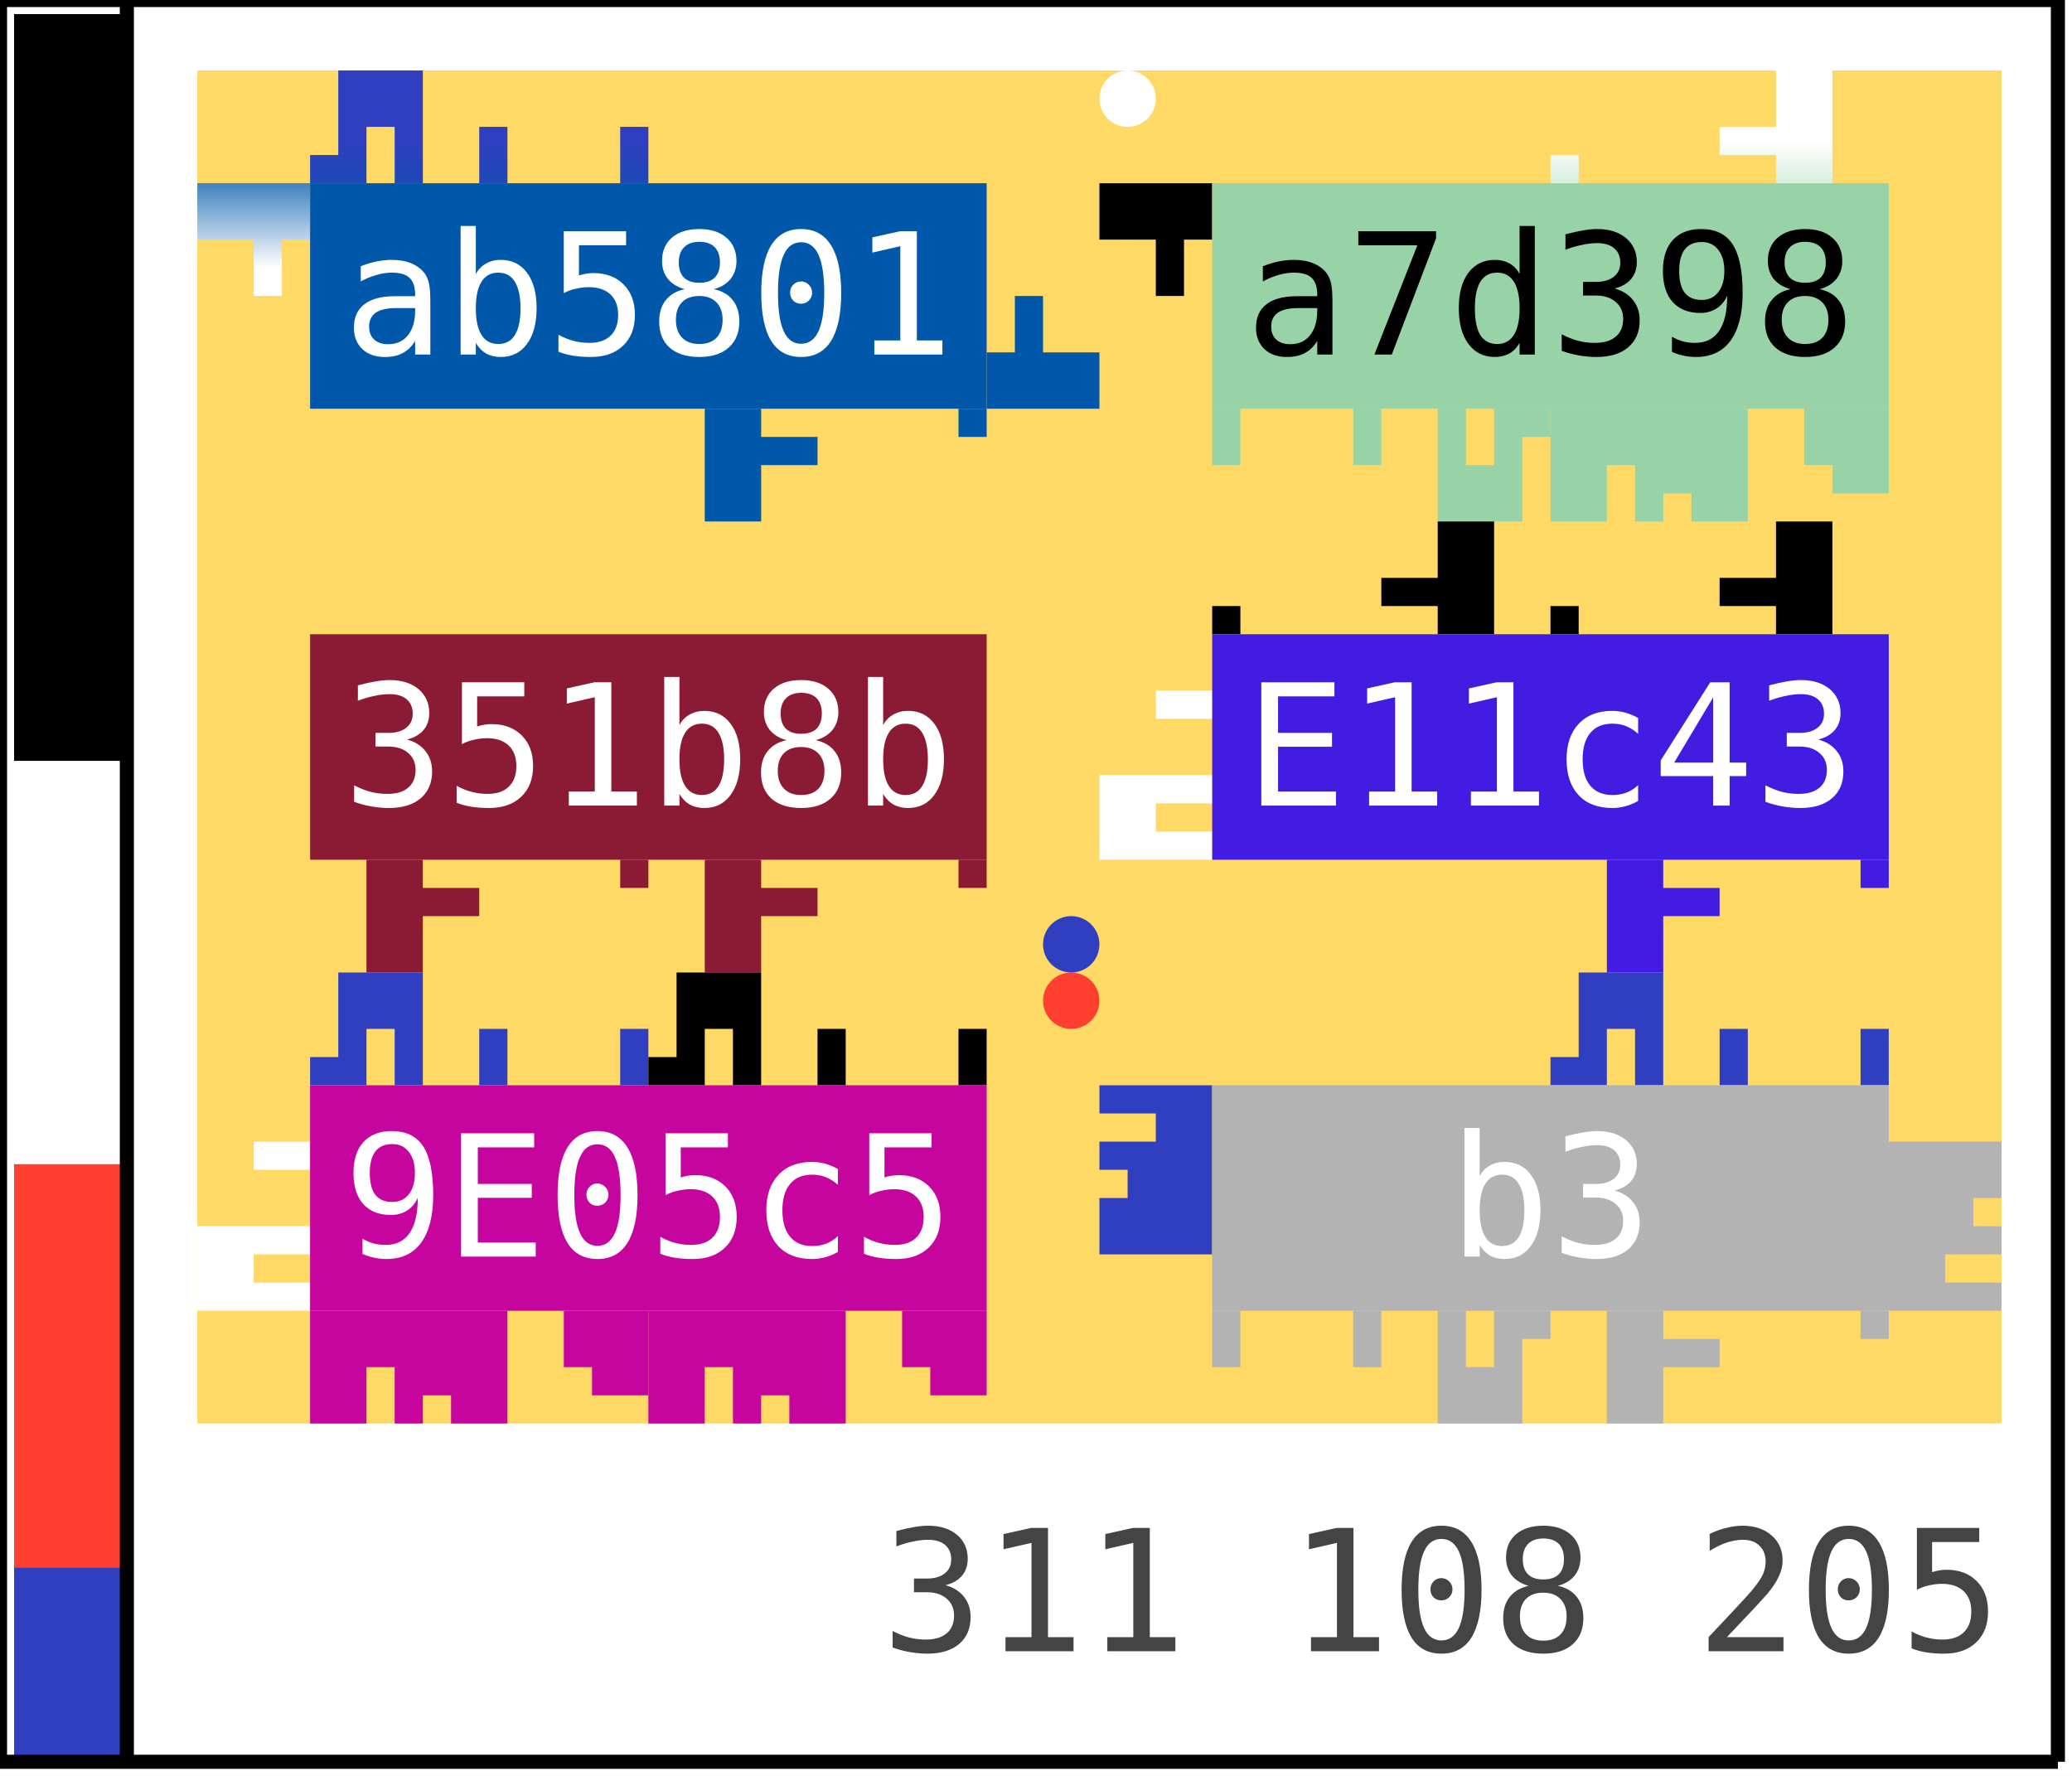
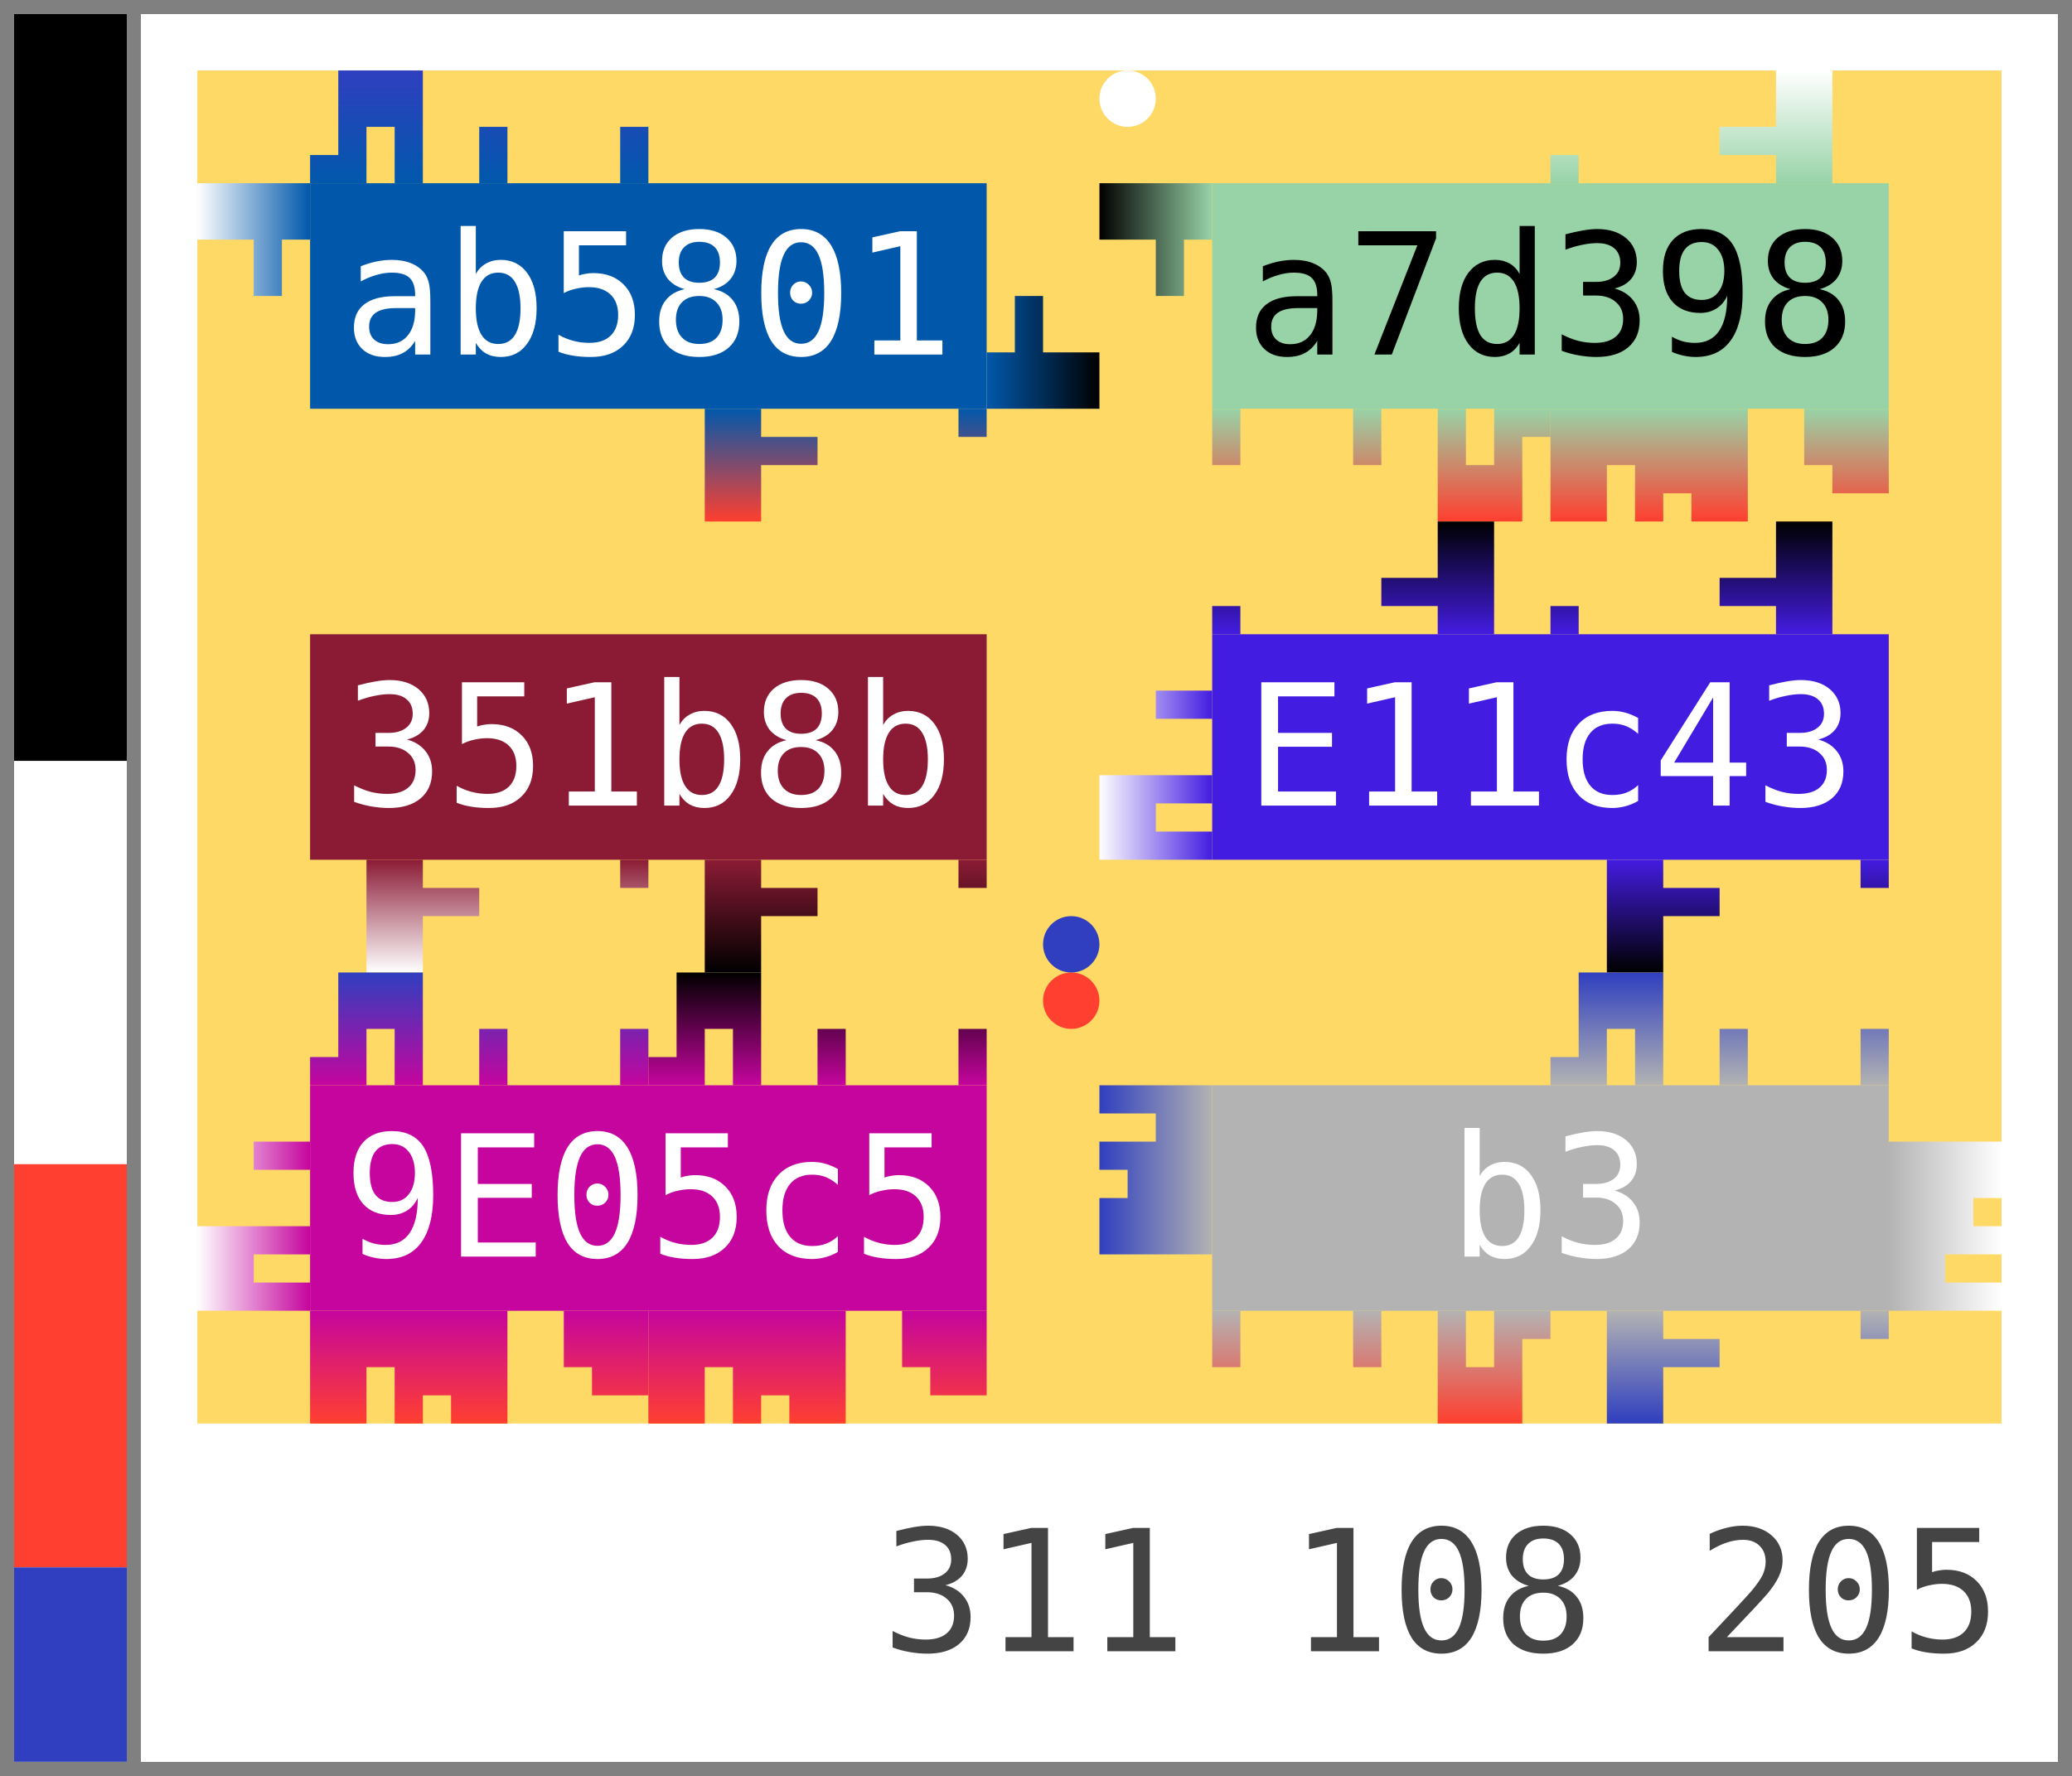
<svg xmlns="http://www.w3.org/2000/svg" width="147.0" height="126.0">
  <defs data-v3-clip-seq="7">
    <clipPath id="grid-clip">
      <rect x="14.0" y="5.0" width="128.0" height="96.0" />
    </clipPath>
    <path id="c1" d="M0,8 L0,6 L2,6 L2,0 L8,0 L8,8 L6,8 L6,4 L4,4 L4,8 Z M12,4 L14,4 L14,8 L12,8 Z M22,4 L24,4 L24,8 L22,8 Z" fill-rule="evenodd" />
    <path id="c2" d="M0,8 L0,2 L4,2 L4,4 L6,4 L6,8 L10,8 L10,2 L10,0 L24,0 L24,8 Z M18,0 L20,0 L20,4 L18,4 Z M14,0 L16,0 L16,2 L14,2 Z" fill-rule="evenodd" />
    <path id="c3" d="M16,0 L20,0 L20,8 L16,8 L16,6 L12,6 L12,4 L16,4 Z M0,6 L2,6 L2,8 L0,8 Z" fill-rule="evenodd" />
    <path id="p1" d="M0,8 L0,4 L3,3 L4,0 L12,0 L16,8 Z" fill-rule="evenodd" />
    <path id="p2" d="M16,0 L12,4 L8,8 L14,8 L18,0 L22,8 L24,8 L24,4 L20,0 Z" fill-rule="evenodd" />
    <path id="p3" d="M0,2 L4,0 L6,4 L10,8 L0,8 Z M20,8 L24,4 L24,8 Z" fill-rule="evenodd" />
-     <linearGradient id="g0" gradientUnits="userSpaceOnUse" x1="34.0" y1="13.0" x2="34.0" y2="5.0">
-       <stop offset="0%" stop-color="#0158ab" />
-       <stop offset="100%" stop-color="#2f3fbf" />
-     </linearGradient>
-     <linearGradient id="g1" gradientUnits="userSpaceOnUse" x1="70.0" y1="21.0" x2="78.0" y2="21.0">
+     <linearGradient id="g0" gradientUnits="userSpaceOnUse" x1="12" y1="8" x2="12" y2="0">
+       <stop offset="0%" stop-color="#0158ab" />
+       <stop offset="100%" stop-color="#2f3fbf" />
+     </linearGradient>
+     <linearGradient id="g1" gradientUnits="userSpaceOnUse" x1="12" y1="8" x2="12" y2="0">
      <stop offset="0%" stop-color="#0158ab" />
      <stop offset="100%" stop-color="#000000" />
    </linearGradient>
    <clipPath id="v3clip-0">
      <rect x="70.0" y="13.0" width="8.0" height="16.0" />
    </clipPath>
-     <linearGradient id="g2" gradientUnits="userSpaceOnUse" x1="58.0" y1="29.0" x2="58.0" y2="37.0">
-       <stop offset="0%" stop-color="#0158ab" />
-       <stop offset="100%" stop-color="#ff3f2f" />
-     </linearGradient>
-     <linearGradient id="g3" gradientUnits="userSpaceOnUse" x1="22.0" y1="21.0" x2="14.0" y2="21.0">
+     <linearGradient id="g2" gradientUnits="userSpaceOnUse" x1="12" y1="8" x2="12" y2="0">
+       <stop offset="0%" stop-color="#0158ab" />
+       <stop offset="100%" stop-color="#ff3f2f" />
+     </linearGradient>
+     <linearGradient id="g3" gradientUnits="userSpaceOnUse" x1="12" y1="8" x2="12" y2="0">
      <stop offset="0%" stop-color="#0158ab" />
      <stop offset="100%" stop-color="#ffffff" />
    </linearGradient>
    <clipPath id="v3clip-1">
      <rect x="14.0" y="13.0" width="8.0" height="16.0" />
    </clipPath>
-     <linearGradient id="g4" gradientUnits="userSpaceOnUse" x1="122.0" y1="13.0" x2="122.0" y2="5.0">
-       <stop offset="0%" stop-color="#98d3a7" />
-       <stop offset="100%" stop-color="#ffffff" />
-     </linearGradient>
-     <linearGradient id="g5" gradientUnits="userSpaceOnUse" x1="122.0" y1="29.0" x2="122.0" y2="37.0">
-       <stop offset="0%" stop-color="#98d3a7" />
-       <stop offset="100%" stop-color="#ff3f2f" />
-     </linearGradient>
-     <linearGradient id="g6" gradientUnits="userSpaceOnUse" x1="98.0" y1="29.0" x2="98.0" y2="37.0">
-       <stop offset="0%" stop-color="#98d3a7" />
-       <stop offset="100%" stop-color="#ff3f2f" />
-     </linearGradient>
-     <linearGradient id="g7" gradientUnits="userSpaceOnUse" x1="86.0" y1="21.0" x2="78.0" y2="21.0">
+     <linearGradient id="g4" gradientUnits="userSpaceOnUse" x1="12" y1="8" x2="12" y2="0">
+       <stop offset="0%" stop-color="#98d3a7" />
+       <stop offset="100%" stop-color="#ffffff" />
+     </linearGradient>
+     <linearGradient id="g5" gradientUnits="userSpaceOnUse" x1="12" y1="8" x2="12" y2="0">
+       <stop offset="0%" stop-color="#98d3a7" />
+       <stop offset="100%" stop-color="#ff3f2f" />
+     </linearGradient>
+     <linearGradient id="g6" gradientUnits="userSpaceOnUse" x1="12" y1="8" x2="12" y2="0">
+       <stop offset="0%" stop-color="#98d3a7" />
+       <stop offset="100%" stop-color="#ff3f2f" />
+     </linearGradient>
+     <linearGradient id="g7" gradientUnits="userSpaceOnUse" x1="12" y1="8" x2="12" y2="0">
      <stop offset="0%" stop-color="#98d3a7" />
      <stop offset="100%" stop-color="#000000" />
    </linearGradient>
    <clipPath id="v3clip-2">
      <rect x="78.0" y="13.0" width="8.0" height="16.0" />
    </clipPath>
-     <linearGradient id="g8" gradientUnits="userSpaceOnUse" x1="58.0" y1="61.0" x2="58.0" y2="69.0">
+     <linearGradient id="g8" gradientUnits="userSpaceOnUse" x1="12" y1="8" x2="12" y2="0">
      <stop offset="0%" stop-color="#8b1b35" />
      <stop offset="100%" stop-color="#000000" />
    </linearGradient>
-     <linearGradient id="g9" gradientUnits="userSpaceOnUse" x1="34.0" y1="61.0" x2="34.0" y2="69.0">
+     <linearGradient id="g9" gradientUnits="userSpaceOnUse" x1="12" y1="8" x2="12" y2="0">
      <stop offset="0%" stop-color="#8b1b35" />
      <stop offset="100%" stop-color="#ffffff" />
    </linearGradient>
-     <linearGradient id="g10" gradientUnits="userSpaceOnUse" x1="98.0" y1="45.0" x2="98.0" y2="37.0">
-       <stop offset="0%" stop-color="#431ce1" />
-       <stop offset="100%" stop-color="#000000" />
-     </linearGradient>
-     <linearGradient id="g11" gradientUnits="userSpaceOnUse" x1="122.0" y1="45.0" x2="122.0" y2="37.0">
-       <stop offset="0%" stop-color="#431ce1" />
-       <stop offset="100%" stop-color="#000000" />
-     </linearGradient>
-     <linearGradient id="g12" gradientUnits="userSpaceOnUse" x1="122.0" y1="61.0" x2="122.0" y2="69.0">
-       <stop offset="0%" stop-color="#431ce1" />
-       <stop offset="100%" stop-color="#000000" />
-     </linearGradient>
-     <linearGradient id="g13" gradientUnits="userSpaceOnUse" x1="86.0" y1="53.0" x2="78.0" y2="53.0">
+     <linearGradient id="g10" gradientUnits="userSpaceOnUse" x1="12" y1="8" x2="12" y2="0">
+       <stop offset="0%" stop-color="#431ce1" />
+       <stop offset="100%" stop-color="#000000" />
+     </linearGradient>
+     <linearGradient id="g11" gradientUnits="userSpaceOnUse" x1="12" y1="8" x2="12" y2="0">
+       <stop offset="0%" stop-color="#431ce1" />
+       <stop offset="100%" stop-color="#000000" />
+     </linearGradient>
+     <linearGradient id="g12" gradientUnits="userSpaceOnUse" x1="12" y1="8" x2="12" y2="0">
+       <stop offset="0%" stop-color="#431ce1" />
+       <stop offset="100%" stop-color="#000000" />
+     </linearGradient>
+     <linearGradient id="g13" gradientUnits="userSpaceOnUse" x1="12" y1="8" x2="12" y2="0">
      <stop offset="0%" stop-color="#431ce1" />
      <stop offset="100%" stop-color="#ffffff" />
    </linearGradient>
    <clipPath id="v3clip-3">
      <rect x="78.0" y="45.0" width="8.0" height="16.0" />
    </clipPath>
-     <linearGradient id="g14" gradientUnits="userSpaceOnUse" x1="34.0" y1="77.0" x2="34.0" y2="69.0">
-       <stop offset="0%" stop-color="#c5059e" />
-       <stop offset="100%" stop-color="#2f3fbf" />
-     </linearGradient>
-     <linearGradient id="g15" gradientUnits="userSpaceOnUse" x1="58.0" y1="77.0" x2="58.0" y2="69.0">
-       <stop offset="0%" stop-color="#c5059e" />
-       <stop offset="100%" stop-color="#000000" />
-     </linearGradient>
-     <linearGradient id="g16" gradientUnits="userSpaceOnUse" x1="58.0" y1="93.0" x2="58.0" y2="101.0">
-       <stop offset="0%" stop-color="#c5059e" />
-       <stop offset="100%" stop-color="#ff3f2f" />
-     </linearGradient>
-     <linearGradient id="g17" gradientUnits="userSpaceOnUse" x1="34.0" y1="93.0" x2="34.0" y2="101.0">
-       <stop offset="0%" stop-color="#c5059e" />
-       <stop offset="100%" stop-color="#ff3f2f" />
-     </linearGradient>
-     <linearGradient id="g18" gradientUnits="userSpaceOnUse" x1="22.0" y1="85.0" x2="14.0" y2="85.0">
+     <linearGradient id="g14" gradientUnits="userSpaceOnUse" x1="12" y1="8" x2="12" y2="0">
+       <stop offset="0%" stop-color="#c5059e" />
+       <stop offset="100%" stop-color="#2f3fbf" />
+     </linearGradient>
+     <linearGradient id="g15" gradientUnits="userSpaceOnUse" x1="12" y1="8" x2="12" y2="0">
+       <stop offset="0%" stop-color="#c5059e" />
+       <stop offset="100%" stop-color="#000000" />
+     </linearGradient>
+     <linearGradient id="g16" gradientUnits="userSpaceOnUse" x1="12" y1="8" x2="12" y2="0">
+       <stop offset="0%" stop-color="#c5059e" />
+       <stop offset="100%" stop-color="#ff3f2f" />
+     </linearGradient>
+     <linearGradient id="g17" gradientUnits="userSpaceOnUse" x1="12" y1="8" x2="12" y2="0">
+       <stop offset="0%" stop-color="#c5059e" />
+       <stop offset="100%" stop-color="#ff3f2f" />
+     </linearGradient>
+     <linearGradient id="g18" gradientUnits="userSpaceOnUse" x1="12" y1="8" x2="12" y2="0">
      <stop offset="0%" stop-color="#c5059e" />
      <stop offset="100%" stop-color="#ffffff" />
    </linearGradient>
    <clipPath id="v3clip-4">
      <rect x="14.0" y="77.0" width="8.0" height="16.0" />
    </clipPath>
-     <linearGradient id="g19" gradientUnits="userSpaceOnUse" x1="122.0" y1="77.0" x2="122.0" y2="69.0">
-       <stop offset="0%" stop-color="#b3b3b3" />
-       <stop offset="100%" stop-color="#2f3fbf" />
-     </linearGradient>
-     <linearGradient id="g20" gradientUnits="userSpaceOnUse" x1="134.0" y1="85.0" x2="142.0" y2="85.0">
+     <linearGradient id="g19" gradientUnits="userSpaceOnUse" x1="12" y1="8" x2="12" y2="0">
+       <stop offset="0%" stop-color="#b3b3b3" />
+       <stop offset="100%" stop-color="#2f3fbf" />
+     </linearGradient>
+     <linearGradient id="g20" gradientUnits="userSpaceOnUse" x1="12" y1="8" x2="12" y2="0">
      <stop offset="0%" stop-color="#b3b3b3" />
      <stop offset="100%" stop-color="#ffffff" />
    </linearGradient>
    <clipPath id="v3clip-5">
      <rect x="134.0" y="77.0" width="8.0" height="16.0" />
    </clipPath>
-     <linearGradient id="g21" gradientUnits="userSpaceOnUse" x1="122.0" y1="93.0" x2="122.0" y2="101.0">
-       <stop offset="0%" stop-color="#b3b3b3" />
-       <stop offset="100%" stop-color="#2f3fbf" />
-     </linearGradient>
-     <linearGradient id="g22" gradientUnits="userSpaceOnUse" x1="98.0" y1="93.0" x2="98.0" y2="101.0">
-       <stop offset="0%" stop-color="#b3b3b3" />
-       <stop offset="100%" stop-color="#ff3f2f" />
-     </linearGradient>
-     <linearGradient id="g23" gradientUnits="userSpaceOnUse" x1="86.0" y1="85.0" x2="78.0" y2="85.0">
+     <linearGradient id="g21" gradientUnits="userSpaceOnUse" x1="12" y1="8" x2="12" y2="0">
+       <stop offset="0%" stop-color="#b3b3b3" />
+       <stop offset="100%" stop-color="#2f3fbf" />
+     </linearGradient>
+     <linearGradient id="g22" gradientUnits="userSpaceOnUse" x1="12" y1="8" x2="12" y2="0">
+       <stop offset="0%" stop-color="#b3b3b3" />
+       <stop offset="100%" stop-color="#ff3f2f" />
+     </linearGradient>
+     <linearGradient id="g23" gradientUnits="userSpaceOnUse" x1="12" y1="8" x2="12" y2="0">
      <stop offset="0%" stop-color="#b3b3b3" />
      <stop offset="100%" stop-color="#2f3fbf" />
    </linearGradient>
    <clipPath id="v3clip-6">
      <rect x="78.0" y="77.0" width="8.0" height="16.0" />
    </clipPath>
  </defs>
  <rect x="0" y="0" width="147.0" height="126.0" fill="#ffffff" />
  <rect x="14.0" y="5.0" width="128.0" height="96.0" fill="#ffd966" />
  <g>
    <use href="#c1" transform="translate(22.0, 5.0) scale(1.0)" fill="url(#g0)" />
  </g>
  <g>
    <g clip-path="url(#v3clip-0)">
      <use href="#c3" transform="translate(74.0, 13.0) rotate(90 4.0 0.0) scale(1.0)" fill="url(#g1)" />
    </g>
  </g>
  <g>
    <use href="#c3" transform="translate(46.0, 29.0) rotate(180 12.0 4.0) scale(1.0)" fill="url(#g2)" />
  </g>
  <g>
    <g clip-path="url(#v3clip-1)">
      <use href="#c3" transform="translate(10.0, 29.0) rotate(270 4.0 0.0) scale(1.0)" fill="url(#g3)" />
    </g>
  </g>
  <g>
    <use href="#c3" transform="translate(110.0, 5.0) scale(1.0)" fill="url(#g4)" />
  </g>
  <g>
    <use href="#c2" transform="translate(110.0, 29.0) rotate(180 12.0 4.0) scale(1.0)" fill="url(#g5)" />
  </g>
  <g>
    <use href="#c1" transform="translate(86.0, 29.0) rotate(180 12.0 4.0) scale(1.0)" fill="url(#g6)" />
  </g>
  <g>
    <g clip-path="url(#v3clip-2)">
      <use href="#c3" transform="translate(74.0, 29.0) rotate(270 4.0 0.0) scale(1.0)" fill="url(#g7)" />
    </g>
  </g>
  <g>
    <use href="#c3" transform="translate(46.0, 61.0) rotate(180 12.0 4.0) scale(1.0)" fill="url(#g8)" />
  </g>
  <g>
    <use href="#c3" transform="translate(22.0, 61.0) rotate(180 12.0 4.0) scale(1.0)" fill="url(#g9)" />
  </g>
  <g>
    <use href="#c3" transform="translate(86.0, 37.0) scale(1.0)" fill="url(#g10)" />
  </g>
  <g>
    <use href="#c3" transform="translate(110.0, 37.0) scale(1.0)" fill="url(#g11)" />
  </g>
  <g>
    <use href="#c3" transform="translate(110.0, 61.0) rotate(180 12.0 4.0) scale(1.0)" fill="url(#g12)" />
  </g>
  <g>
    <g clip-path="url(#v3clip-3)">
      <use href="#c1" transform="translate(76.0, 61.0) rotate(270 2.0 0.0) scale(1.0)" fill="url(#g13)" />
    </g>
  </g>
  <g>
    <use href="#c1" transform="translate(22.0, 69.0) scale(1.0)" fill="url(#g14)" />
  </g>
  <g>
    <use href="#c1" transform="translate(46.0, 69.0) scale(1.0)" fill="url(#g15)" />
  </g>
  <g>
    <use href="#c2" transform="translate(46.0, 93.0) rotate(180 12.0 4.0) scale(1.0)" fill="url(#g16)" />
  </g>
  <g>
    <use href="#c2" transform="translate(22.0, 93.0) rotate(180 12.0 4.0) scale(1.0)" fill="url(#g17)" />
  </g>
  <g>
    <g clip-path="url(#v3clip-4)">
      <use href="#c1" transform="translate(12.0, 93.0) rotate(270 2.0 0.0) scale(1.0)" fill="url(#g18)" />
    </g>
  </g>
  <g>
    <use href="#c1" transform="translate(110.0, 69.0) scale(1.0)" fill="url(#g19)" />
  </g>
  <g>
    <g clip-path="url(#v3clip-5)">
      <use href="#c2" transform="translate(136.0, 77.0) rotate(90 6.0 0.0) scale(1.0)" fill="url(#g20)" />
    </g>
  </g>
  <g>
    <use href="#c3" transform="translate(110.0, 93.0) rotate(180 12.0 4.0) scale(1.0)" fill="url(#g21)" />
  </g>
  <g>
    <use href="#c1" transform="translate(86.0, 93.0) rotate(180 12.0 4.0) scale(1.0)" fill="url(#g22)" />
  </g>
  <g>
    <g clip-path="url(#v3clip-6)">
      <use href="#c2" transform="translate(72.0, 93.0) rotate(270 6.0 0.0) scale(1.0)" fill="url(#g23)" />
    </g>
  </g>
  <rect x="22.0" y="13.0" width="48.0" height="16.0" fill="#0158ab" />
  <text x="46.0" y="21.0" fill="#ffffff" style="font-family: monospace; font-size: 12.0px;" text-anchor="middle" dominant-baseline="central">ab5801</text>
  <rect x="86.0" y="13.0" width="48.0" height="16.0" fill="#98d3a7" />
  <text x="110.0" y="21.0" fill="#000000" style="font-family: monospace; font-size: 12.0px;" text-anchor="middle" dominant-baseline="central">a7d398</text>
  <rect x="22.0" y="45.0" width="48.0" height="16.0" fill="#8b1b35" />
  <text x="46.0" y="53.0" fill="#ffffff" style="font-family: monospace; font-size: 12.0px;" text-anchor="middle" dominant-baseline="central">351b8b</text>
  <rect x="86.0" y="45.0" width="48.0" height="16.0" fill="#431ce1" />
  <text x="110.0" y="53.0" fill="#ffffff" style="font-family: monospace; font-size: 12.0px;" text-anchor="middle" dominant-baseline="central">E11c43</text>
  <rect x="22.0" y="77.0" width="48.0" height="16.0" fill="#c5059e" />
  <text x="46.0" y="85.0" fill="#ffffff" style="font-family: monospace; font-size: 12.0px;" text-anchor="middle" dominant-baseline="central">9E05c5</text>
  <rect x="86.0" y="77.0" width="48.0" height="16.0" fill="#b3b3b3" />
  <text x="110.0" y="85.0" fill="#ffffff" style="font-family: monospace; font-size: 12.0px;" text-anchor="middle" dominant-baseline="central">b3</text>
  <circle cx="80.0" cy="7.0" r="2.0" fill="#ffffff" />
  <circle cx="76.0" cy="71.0" r="2.0" fill="#ff3f2f" />
  <circle cx="76.0" cy="67.0" r="2.0" fill="#2f3fbf" />
  <rect x="1" y="1" width="8.0" height="52.995" fill="#000000" />
  <rect x="1" y="53.995" width="8.0" height="28.605" fill="#ffffff" />
  <rect x="1" y="82.6" width="8.0" height="28.605" fill="#ff3f2f" />
  <rect x="1" y="111.205" width="8.0" height="13.795" fill="#2f3fbf" />
  <text x="142.0" y="113.0" fill="#444444" style="font-family: monospace; font-size: 12.0px;" text-anchor="end" dominant-baseline="central">311 108 205</text>
-   <line x1="0" y1="0" x2="146.0" y2="0" stroke="#000000" stroke-width="1" />
-   <line x1="146.0" y1="0" x2="146.0" y2="125.0" stroke="#000000" stroke-width="1" />
-   <line x1="0" y1="125.0" x2="146.0" y2="125.0" stroke="#000000" stroke-width="1" />
-   <line x1="0" y1="0" x2="0" y2="125.0" stroke="#000000" stroke-width="1" />
-   <line x1="9.0" y1="0" x2="9.0" y2="125.0" stroke="#000000" stroke-width="1" />
+   <line x1="0" y1="0.5" x2="147.0" y2="0.5" stroke="#808080" stroke-width="1" shape-rendering="crispEdges" />
+   <line x1="146.5" y1="0" x2="146.5" y2="126.0" stroke="#808080" stroke-width="1" shape-rendering="crispEdges" />
+   <line x1="0" y1="125.5" x2="147.0" y2="125.5" stroke="#808080" stroke-width="1" shape-rendering="crispEdges" />
+   <line x1="0.5" y1="0" x2="0.5" y2="126.0" stroke="#808080" stroke-width="1" shape-rendering="crispEdges" />
+   <line x1="9.5" y1="0" x2="9.5" y2="126.0" stroke="#808080" stroke-width="1" shape-rendering="crispEdges" />
</svg>
